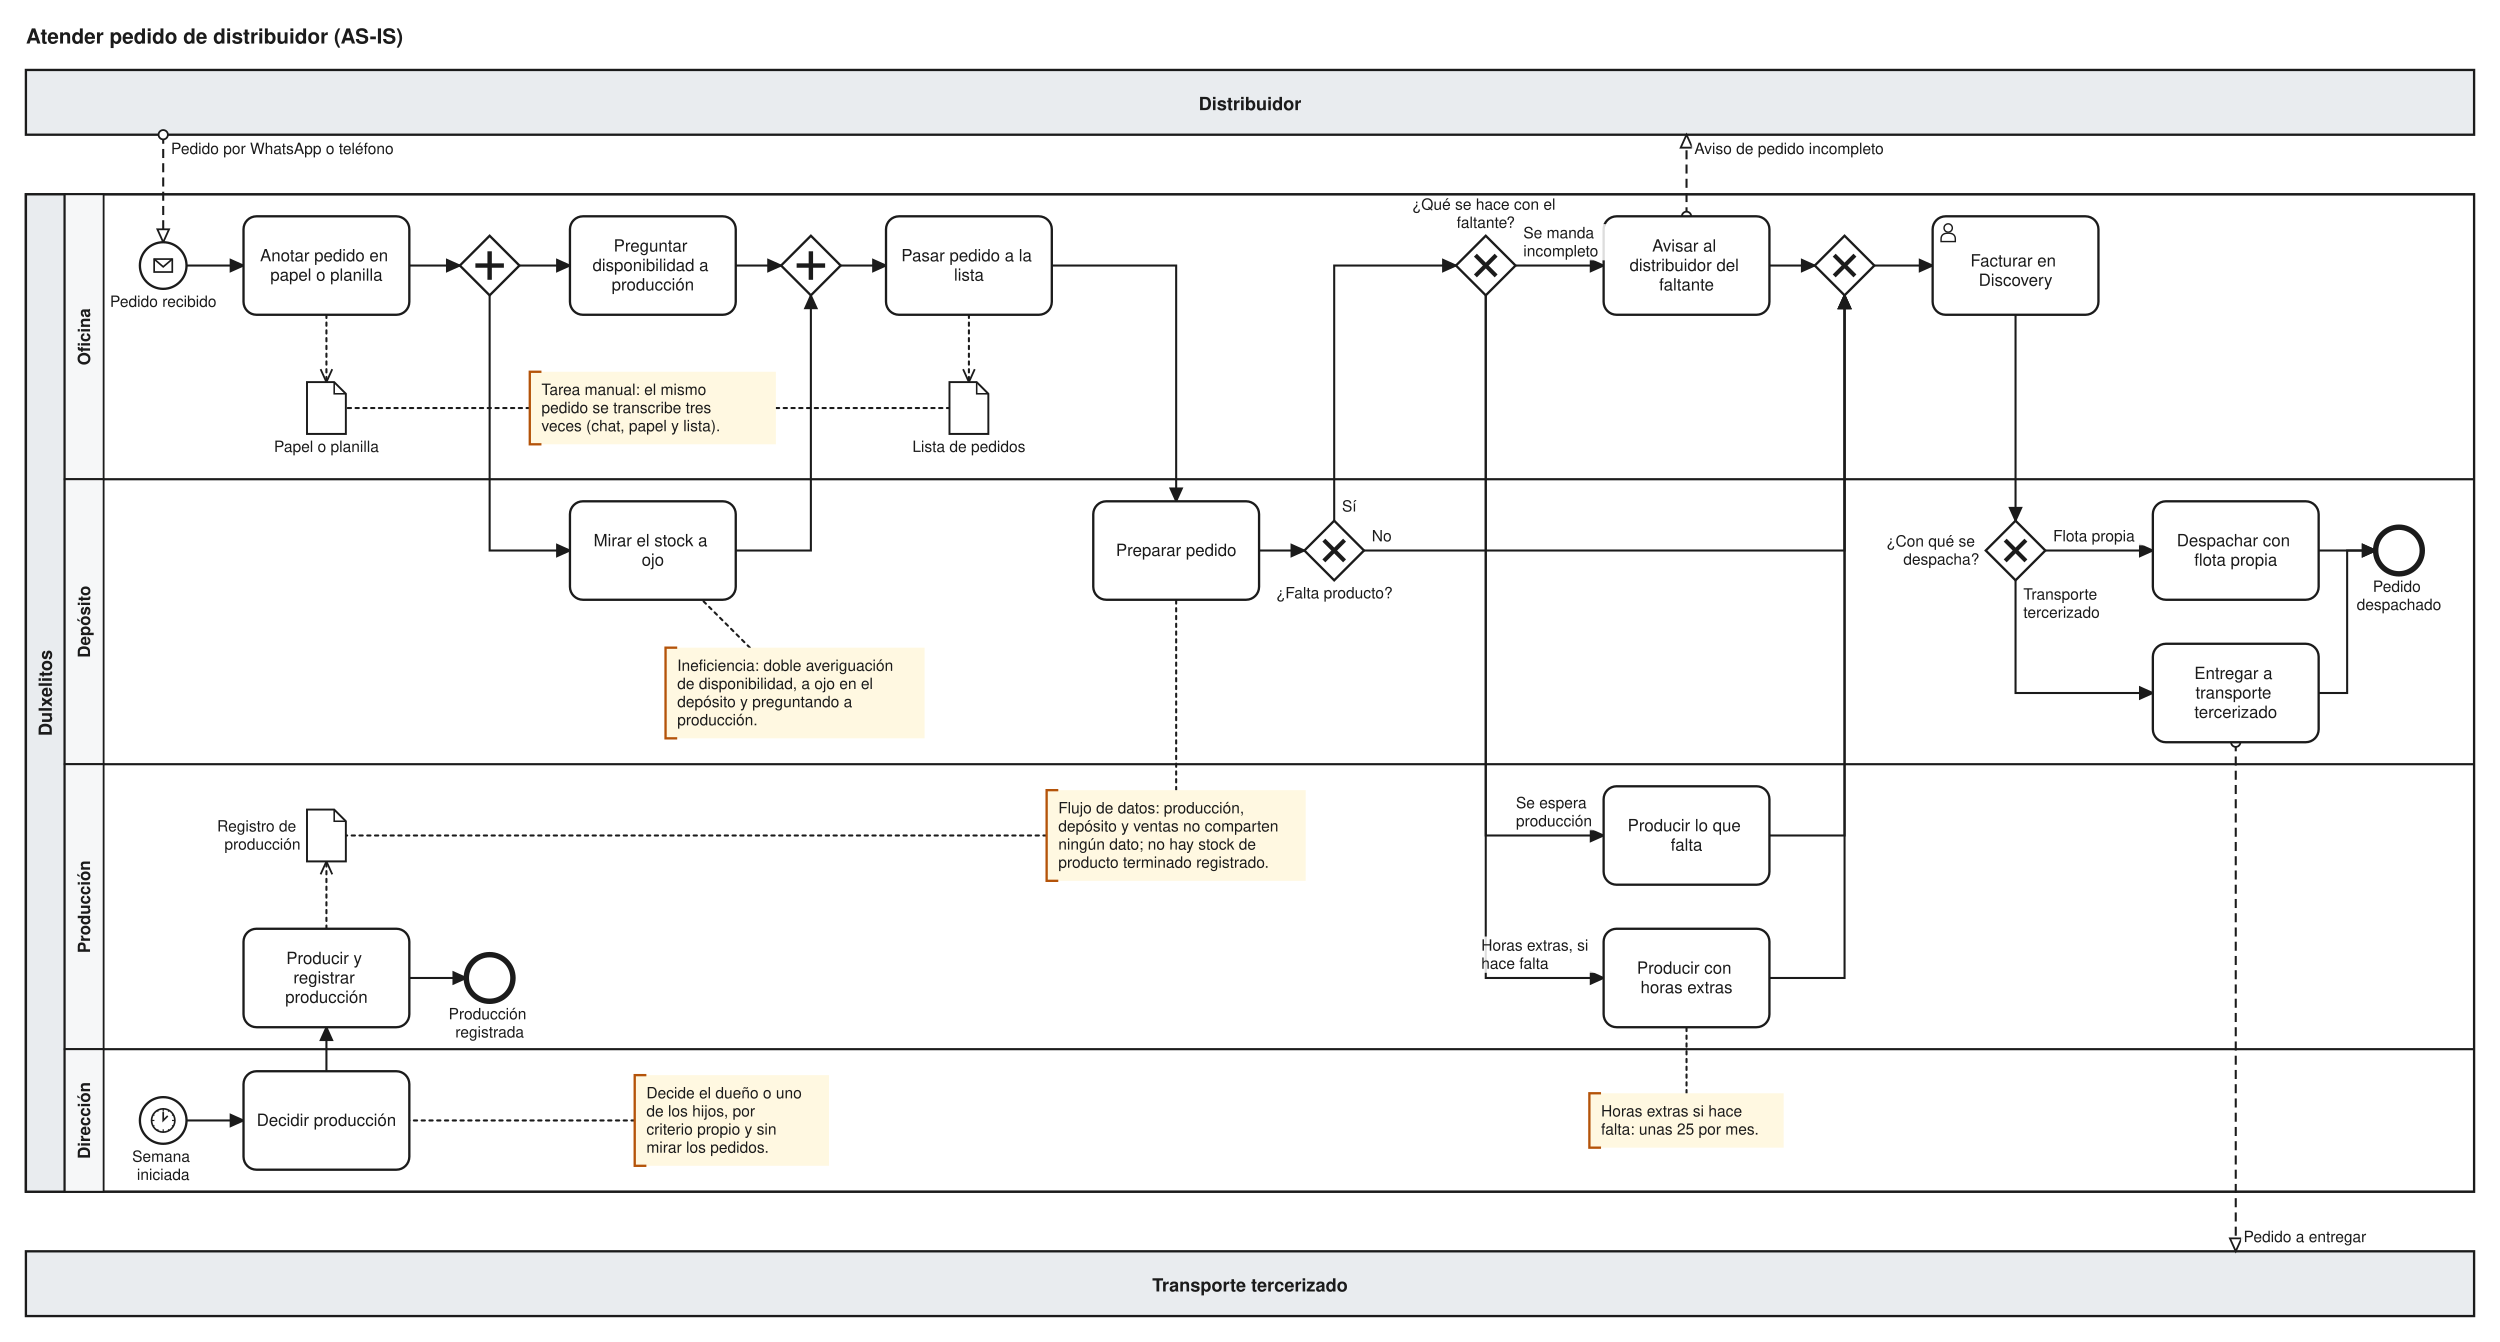
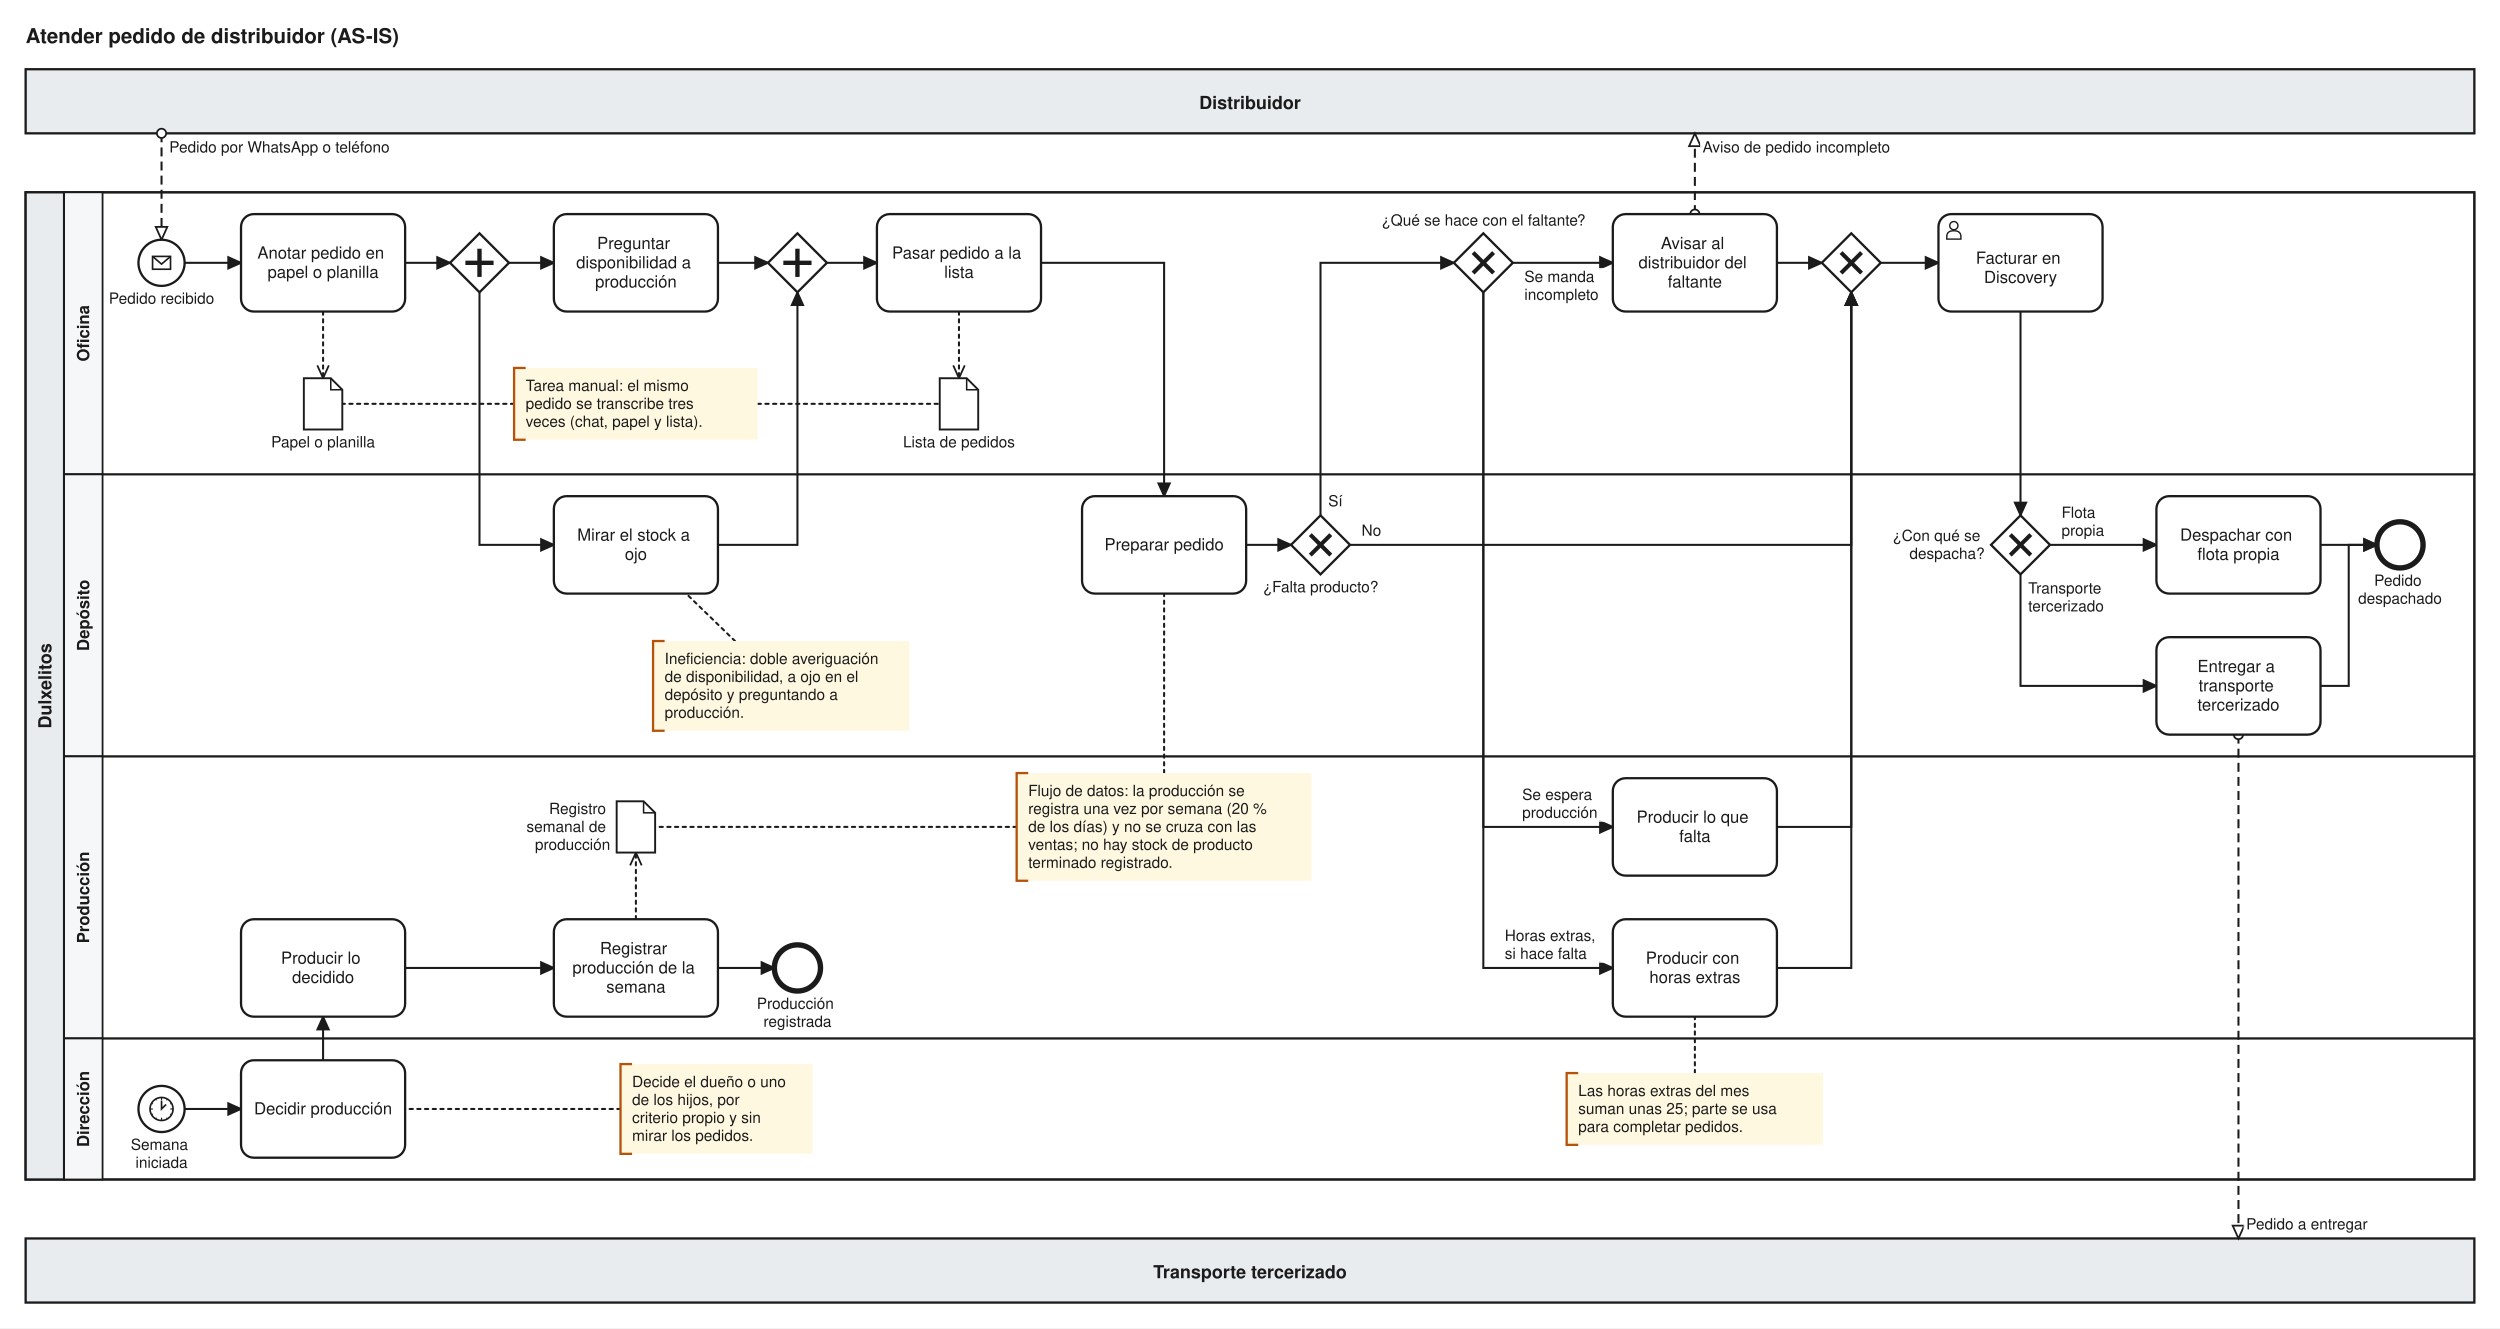
- <svg xmlns="http://www.w3.org/2000/svg" width="1930" height="1036" viewBox="0 0 1930 1036" font-family="Helvetica Neue, Helvetica, Arial, sans-serif">
-   <rect x="0" y="0" width="1930" height="1036" fill="#fff" />
+ <svg xmlns="http://www.w3.org/2000/svg" width="1950" height="1036" viewBox="0 0 1950 1036" font-family="Helvetica Neue, Helvetica, Arial, sans-serif">
+   <rect x="0" y="0" width="1950" height="1036" fill="#fff" />
  <text x="20" y="33.6" font-size="16" text-anchor="start" fill="#1b1b1b" font-weight="bold">
    <tspan x="20" dy="0">Atender pedido de distribuidor (AS-IS)</tspan>
  </text>
-   <rect x="20" y="54" width="1890" height="50" fill="#e9ecef" stroke="#1b1b1b" stroke-width="1.8" />
-   <text x="965" y="85" font-size="14" text-anchor="middle" fill="#1b1b1b" font-weight="bold">
-     <tspan x="965" dy="0">Distribuidor</tspan>
-   </text>
-   <rect x="20" y="150" width="1890" height="770" fill="#fff" stroke="#1b1b1b" stroke-width="1.8" />
+   <rect x="20" y="54" width="1910" height="50" fill="#e9ecef" stroke="#1b1b1b" stroke-width="1.8" />
+   <text x="975" y="85" font-size="14" text-anchor="middle" fill="#1b1b1b" font-weight="bold">
+     <tspan x="975" dy="0">Distribuidor</tspan>
+   </text>
+   <rect x="20" y="150" width="1910" height="770" fill="#fff" stroke="#1b1b1b" stroke-width="1.8" />
  <rect x="20" y="150" width="30" height="770" fill="#e9ecef" stroke="#1b1b1b" stroke-width="1.8" />
  <g transform="rotate(-90 35 535)">
    <text x="35" y="540" font-size="14" text-anchor="middle" fill="#1b1b1b" font-weight="bold">
      <tspan x="35" dy="0">Dulxelitos</tspan>
    </text>
  </g>
-   <rect x="50" y="150" width="1860" height="220" fill="none" stroke="#1b1b1b" stroke-width="1.4" />
+   <rect x="50" y="150" width="1880" height="220" fill="none" stroke="#1b1b1b" stroke-width="1.4" />
  <rect x="50" y="150" width="30" height="220" fill="#f6f7f8" stroke="#1b1b1b" stroke-width="1.4" />
  <g transform="rotate(-90 65 260)">
    <text x="65" y="264.5" font-size="13" text-anchor="middle" fill="#1b1b1b" font-weight="bold">
      <tspan x="65" dy="0">Oficina</tspan>
    </text>
  </g>
-   <rect x="50" y="370" width="1860" height="220" fill="none" stroke="#1b1b1b" stroke-width="1.4" />
+   <rect x="50" y="370" width="1880" height="220" fill="none" stroke="#1b1b1b" stroke-width="1.4" />
  <rect x="50" y="370" width="30" height="220" fill="#f6f7f8" stroke="#1b1b1b" stroke-width="1.4" />
  <g transform="rotate(-90 65 480)">
    <text x="65" y="484.5" font-size="13" text-anchor="middle" fill="#1b1b1b" font-weight="bold">
      <tspan x="65" dy="0">Depósito</tspan>
    </text>
  </g>
-   <rect x="50" y="590" width="1860" height="220" fill="none" stroke="#1b1b1b" stroke-width="1.4" />
+   <rect x="50" y="590" width="1880" height="220" fill="none" stroke="#1b1b1b" stroke-width="1.4" />
  <rect x="50" y="590" width="30" height="220" fill="#f6f7f8" stroke="#1b1b1b" stroke-width="1.4" />
  <g transform="rotate(-90 65 700)">
    <text x="65" y="704.5" font-size="13" text-anchor="middle" fill="#1b1b1b" font-weight="bold">
      <tspan x="65" dy="0">Producción</tspan>
    </text>
  </g>
-   <rect x="50" y="810" width="1860" height="110" fill="none" stroke="#1b1b1b" stroke-width="1.4" />
+   <rect x="50" y="810" width="1880" height="110" fill="none" stroke="#1b1b1b" stroke-width="1.4" />
  <rect x="50" y="810" width="30" height="110" fill="#f6f7f8" stroke="#1b1b1b" stroke-width="1.4" />
  <g transform="rotate(-90 65 865)">
    <text x="65" y="869.5" font-size="13" text-anchor="middle" fill="#1b1b1b" font-weight="bold">
      <tspan x="65" dy="0">Dirección</tspan>
    </text>
  </g>
-   <rect x="20" y="966" width="1890" height="50" fill="#e9ecef" stroke="#1b1b1b" stroke-width="1.8" />
-   <text x="965" y="997" font-size="14" text-anchor="middle" fill="#1b1b1b" font-weight="bold">
-     <tspan x="965" dy="0">Transporte tercerizado</tspan>
+   <rect x="20" y="966" width="1910" height="50" fill="#e9ecef" stroke="#1b1b1b" stroke-width="1.8" />
+   <text x="975" y="997" font-size="14" text-anchor="middle" fill="#1b1b1b" font-weight="bold">
+     <tspan x="975" dy="0">Transporte tercerizado</tspan>
  </text>
  <polyline points="252,243 252,295" fill="none" stroke="#1b1b1b" stroke-width="1.6" stroke-dasharray="2.5,3.5" stroke-linecap="round" />
  <polyline points="247.5,285 252,295 256.5,285" fill="none" stroke="#1b1b1b" stroke-width="1.4" />
  <polyline points="748,243 748,295" fill="none" stroke="#1b1b1b" stroke-width="1.6" stroke-dasharray="2.5,3.5" stroke-linecap="round" />
  <polyline points="743.5,285 748,295 752.5,285" fill="none" stroke="#1b1b1b" stroke-width="1.4" />
-   <polyline points="252,717 252,665" fill="none" stroke="#1b1b1b" stroke-width="1.6" stroke-dasharray="2.5,3.5" stroke-linecap="round" />
-   <polyline points="256.5,675 252,665 247.5,675" fill="none" stroke="#1b1b1b" stroke-width="1.4" />
-   <polyline points="409,315 267,315" fill="none" stroke="#1b1b1b" stroke-width="1.6" stroke-dasharray="2.5,3.5" stroke-linecap="round" />
-   <polyline points="599,315 733,315" fill="none" stroke="#1b1b1b" stroke-width="1.6" stroke-dasharray="2.5,3.5" stroke-linecap="round" />
-   <polyline points="578.9,500 541.9,463" fill="none" stroke="#1b1b1b" stroke-width="1.6" stroke-dasharray="2.5,3.5" stroke-linecap="round" />
-   <polyline points="808,645 267,645" fill="none" stroke="#1b1b1b" stroke-width="1.6" stroke-dasharray="2.5,3.5" stroke-linecap="round" />
-   <polyline points="908,610 908,463" fill="none" stroke="#1b1b1b" stroke-width="1.6" stroke-dasharray="2.5,3.5" stroke-linecap="round" />
-   <polyline points="490,865 316,865" fill="none" stroke="#1b1b1b" stroke-width="1.6" stroke-dasharray="2.5,3.5" stroke-linecap="round" />
-   <polyline points="1302,844 1302,793" fill="none" stroke="#1b1b1b" stroke-width="1.6" stroke-dasharray="2.5,3.5" stroke-linecap="round" />
+   <polyline points="496,717 496,665" fill="none" stroke="#1b1b1b" stroke-width="1.6" stroke-dasharray="2.5,3.5" stroke-linecap="round" />
+   <polyline points="500.5,675 496,665 491.5,675" fill="none" stroke="#1b1b1b" stroke-width="1.4" />
+   <polyline points="401,315 267,315" fill="none" stroke="#1b1b1b" stroke-width="1.6" stroke-dasharray="2.5,3.5" stroke-linecap="round" />
+   <polyline points="591,315 733,315" fill="none" stroke="#1b1b1b" stroke-width="1.6" stroke-dasharray="2.5,3.5" stroke-linecap="round" />
+   <polyline points="573.3,500 535.2,463" fill="none" stroke="#1b1b1b" stroke-width="1.6" stroke-dasharray="2.5,3.5" stroke-linecap="round" />
+   <polyline points="793,645 511,645" fill="none" stroke="#1b1b1b" stroke-width="1.6" stroke-dasharray="2.5,3.5" stroke-linecap="round" />
+   <polyline points="908,603 908,463" fill="none" stroke="#1b1b1b" stroke-width="1.6" stroke-dasharray="2.5,3.5" stroke-linecap="round" />
+   <polyline points="484,865 316,865" fill="none" stroke="#1b1b1b" stroke-width="1.6" stroke-dasharray="2.5,3.5" stroke-linecap="round" />
+   <polyline points="1322,837 1322,793" fill="none" stroke="#1b1b1b" stroke-width="1.6" stroke-dasharray="2.5,3.5" stroke-linecap="round" />
  <polyline points="144,205 188,205" fill="none" stroke="#1b1b1b" stroke-width="1.6" />
  <polygon points="188,205 178,209.5 178,200.5" fill="#1b1b1b" stroke="#1b1b1b" stroke-width="1.4" />
-   <polyline points="316,205 355,205" fill="none" stroke="#1b1b1b" stroke-width="1.6" />
-   <polygon points="355,205 345,209.5 345,200.5" fill="#1b1b1b" stroke="#1b1b1b" stroke-width="1.4" />
-   <polyline points="401,205 440,205" fill="none" stroke="#1b1b1b" stroke-width="1.6" />
-   <polygon points="440,205 430,209.5 430,200.5" fill="#1b1b1b" stroke="#1b1b1b" stroke-width="1.4" />
-   <polyline points="378,228 378,425 440,425" fill="none" stroke="#1b1b1b" stroke-width="1.6" />
-   <polygon points="440,425 430,429.5 430,420.5" fill="#1b1b1b" stroke="#1b1b1b" stroke-width="1.4" />
-   <polyline points="568,205 603,205" fill="none" stroke="#1b1b1b" stroke-width="1.6" />
-   <polygon points="603,205 593,209.5 593,200.5" fill="#1b1b1b" stroke="#1b1b1b" stroke-width="1.4" />
-   <polyline points="568,425 626,425 626,228" fill="none" stroke="#1b1b1b" stroke-width="1.6" />
-   <polygon points="626,228 630.5,238 621.5,238" fill="#1b1b1b" stroke="#1b1b1b" stroke-width="1.4" />
-   <polyline points="649,205 684,205" fill="none" stroke="#1b1b1b" stroke-width="1.6" />
+   <polyline points="316,205 351,205" fill="none" stroke="#1b1b1b" stroke-width="1.6" />
+   <polygon points="351,205 341,209.5 341,200.5" fill="#1b1b1b" stroke="#1b1b1b" stroke-width="1.4" />
+   <polyline points="397,205 432,205" fill="none" stroke="#1b1b1b" stroke-width="1.6" />
+   <polygon points="432,205 422,209.5 422,200.5" fill="#1b1b1b" stroke="#1b1b1b" stroke-width="1.4" />
+   <polyline points="374,228 374,425 432,425" fill="none" stroke="#1b1b1b" stroke-width="1.6" />
+   <polygon points="432,425 422,429.5 422,420.5" fill="#1b1b1b" stroke="#1b1b1b" stroke-width="1.4" />
+   <polyline points="560,205 599,205" fill="none" stroke="#1b1b1b" stroke-width="1.6" />
+   <polygon points="599,205 589,209.5 589,200.5" fill="#1b1b1b" stroke="#1b1b1b" stroke-width="1.4" />
+   <polyline points="560,425 622,425 622,228" fill="none" stroke="#1b1b1b" stroke-width="1.6" />
+   <polygon points="622,228 626.5,238 617.5,238" fill="#1b1b1b" stroke="#1b1b1b" stroke-width="1.4" />
+   <polyline points="645,205 684,205" fill="none" stroke="#1b1b1b" stroke-width="1.6" />
  <polygon points="684,205 674,209.5 674,200.5" fill="#1b1b1b" stroke="#1b1b1b" stroke-width="1.4" />
  <polyline points="812,205 908,205 908,387" fill="none" stroke="#1b1b1b" stroke-width="1.6" />
  <polygon points="908,387 903.5,377 912.5,377" fill="#1b1b1b" stroke="#1b1b1b" stroke-width="1.4" />
  <polyline points="972,425 1007,425" fill="none" stroke="#1b1b1b" stroke-width="1.6" />
  <polygon points="1007,425 997,429.5 997,420.5" fill="#1b1b1b" stroke="#1b1b1b" stroke-width="1.4" />
-   <polyline points="1053,425 1424,425 1424,228" fill="none" stroke="#1b1b1b" stroke-width="1.6" />
-   <polygon points="1424,228 1428.5,238 1419.5,238" fill="#1b1b1b" stroke="#1b1b1b" stroke-width="1.4" />
-   <polyline points="1030,402 1030,205 1124,205" fill="none" stroke="#1b1b1b" stroke-width="1.6" />
-   <polygon points="1124,205 1114,209.5 1114,200.5" fill="#1b1b1b" stroke="#1b1b1b" stroke-width="1.4" />
-   <polyline points="1170,205 1238,205" fill="none" stroke="#1b1b1b" stroke-width="1.6" />
-   <polygon points="1238,205 1228,209.5 1228,200.5" fill="#1b1b1b" stroke="#1b1b1b" stroke-width="1.4" />
-   <polyline points="1147,228 1147,645 1238,645" fill="none" stroke="#1b1b1b" stroke-width="1.6" />
-   <polygon points="1238,645 1228,649.5 1228,640.5" fill="#1b1b1b" stroke="#1b1b1b" stroke-width="1.4" />
-   <polyline points="1147,228 1147,755 1238,755" fill="none" stroke="#1b1b1b" stroke-width="1.6" />
-   <polygon points="1238,755 1228,759.5 1228,750.5" fill="#1b1b1b" stroke="#1b1b1b" stroke-width="1.4" />
-   <polyline points="1366,205 1401,205" fill="none" stroke="#1b1b1b" stroke-width="1.6" />
-   <polygon points="1401,205 1391,209.5 1391,200.5" fill="#1b1b1b" stroke="#1b1b1b" stroke-width="1.4" />
-   <polyline points="1366,645 1424,645 1424,228" fill="none" stroke="#1b1b1b" stroke-width="1.6" />
-   <polygon points="1424,228 1428.5,238 1419.5,238" fill="#1b1b1b" stroke="#1b1b1b" stroke-width="1.4" />
-   <polyline points="1366,755 1424,755 1424,228" fill="none" stroke="#1b1b1b" stroke-width="1.6" />
-   <polygon points="1424,228 1428.5,238 1419.5,238" fill="#1b1b1b" stroke="#1b1b1b" stroke-width="1.4" />
-   <polyline points="1447,205 1492,205" fill="none" stroke="#1b1b1b" stroke-width="1.6" />
-   <polygon points="1492,205 1482,209.5 1482,200.5" fill="#1b1b1b" stroke="#1b1b1b" stroke-width="1.4" />
-   <polyline points="1556,243 1556,402" fill="none" stroke="#1b1b1b" stroke-width="1.6" />
-   <polygon points="1556,402 1551.5,392 1560.5,392" fill="#1b1b1b" stroke="#1b1b1b" stroke-width="1.4" />
-   <polyline points="1579,425 1662,425" fill="none" stroke="#1b1b1b" stroke-width="1.6" />
-   <polygon points="1662,425 1652,429.5 1652,420.5" fill="#1b1b1b" stroke="#1b1b1b" stroke-width="1.4" />
-   <polyline points="1556,448 1556,535 1662,535" fill="none" stroke="#1b1b1b" stroke-width="1.6" />
-   <polygon points="1662,535 1652,539.5 1652,530.5" fill="#1b1b1b" stroke="#1b1b1b" stroke-width="1.4" />
-   <polyline points="1790,425 1834,425" fill="none" stroke="#1b1b1b" stroke-width="1.6" />
-   <polygon points="1834,425 1824,429.5 1824,420.5" fill="#1b1b1b" stroke="#1b1b1b" stroke-width="1.4" />
-   <polyline points="1790,535 1812,535 1812,425 1834,425" fill="none" stroke="#1b1b1b" stroke-width="1.6" />
-   <polygon points="1834,425 1824,429.5 1824,420.5" fill="#1b1b1b" stroke="#1b1b1b" stroke-width="1.4" />
+   <polyline points="1053,425 1444,425 1444,228" fill="none" stroke="#1b1b1b" stroke-width="1.6" />
+   <polygon points="1444,228 1448.5,238 1439.5,238" fill="#1b1b1b" stroke="#1b1b1b" stroke-width="1.4" />
+   <polyline points="1030,402 1030,205 1134,205" fill="none" stroke="#1b1b1b" stroke-width="1.6" />
+   <polygon points="1134,205 1124,209.5 1124,200.5" fill="#1b1b1b" stroke="#1b1b1b" stroke-width="1.4" />
+   <polyline points="1180,205 1258,205" fill="none" stroke="#1b1b1b" stroke-width="1.6" />
+   <polygon points="1258,205 1248,209.5 1248,200.5" fill="#1b1b1b" stroke="#1b1b1b" stroke-width="1.4" />
+   <polyline points="1157,228 1157,645 1258,645" fill="none" stroke="#1b1b1b" stroke-width="1.6" />
+   <polygon points="1258,645 1248,649.5 1248,640.5" fill="#1b1b1b" stroke="#1b1b1b" stroke-width="1.4" />
+   <polyline points="1157,228 1157,755 1258,755" fill="none" stroke="#1b1b1b" stroke-width="1.6" />
+   <polygon points="1258,755 1248,759.5 1248,750.5" fill="#1b1b1b" stroke="#1b1b1b" stroke-width="1.4" />
+   <polyline points="1386,205 1421,205" fill="none" stroke="#1b1b1b" stroke-width="1.6" />
+   <polygon points="1421,205 1411,209.5 1411,200.5" fill="#1b1b1b" stroke="#1b1b1b" stroke-width="1.4" />
+   <polyline points="1386,645 1444,645 1444,228" fill="none" stroke="#1b1b1b" stroke-width="1.6" />
+   <polygon points="1444,228 1448.5,238 1439.5,238" fill="#1b1b1b" stroke="#1b1b1b" stroke-width="1.4" />
+   <polyline points="1386,755 1444,755 1444,228" fill="none" stroke="#1b1b1b" stroke-width="1.6" />
+   <polygon points="1444,228 1448.5,238 1439.5,238" fill="#1b1b1b" stroke="#1b1b1b" stroke-width="1.4" />
+   <polyline points="1467,205 1512,205" fill="none" stroke="#1b1b1b" stroke-width="1.6" />
+   <polygon points="1512,205 1502,209.5 1502,200.5" fill="#1b1b1b" stroke="#1b1b1b" stroke-width="1.4" />
+   <polyline points="1576,243 1576,402" fill="none" stroke="#1b1b1b" stroke-width="1.6" />
+   <polygon points="1576,402 1571.5,392 1580.5,392" fill="#1b1b1b" stroke="#1b1b1b" stroke-width="1.4" />
+   <polyline points="1599,425 1682,425" fill="none" stroke="#1b1b1b" stroke-width="1.6" />
+   <polygon points="1682,425 1672,429.5 1672,420.5" fill="#1b1b1b" stroke="#1b1b1b" stroke-width="1.4" />
+   <polyline points="1576,448 1576,535 1682,535" fill="none" stroke="#1b1b1b" stroke-width="1.6" />
+   <polygon points="1682,535 1672,539.5 1672,530.5" fill="#1b1b1b" stroke="#1b1b1b" stroke-width="1.4" />
+   <polyline points="1810,425 1854,425" fill="none" stroke="#1b1b1b" stroke-width="1.6" />
+   <polygon points="1854,425 1844,429.5 1844,420.5" fill="#1b1b1b" stroke="#1b1b1b" stroke-width="1.4" />
+   <polyline points="1810,535 1832,535 1832,425 1854,425" fill="none" stroke="#1b1b1b" stroke-width="1.6" />
+   <polygon points="1854,425 1844,429.5 1844,420.5" fill="#1b1b1b" stroke="#1b1b1b" stroke-width="1.4" />
  <polyline points="144,865 188,865" fill="none" stroke="#1b1b1b" stroke-width="1.6" />
  <polygon points="188,865 178,869.5 178,860.5" fill="#1b1b1b" stroke="#1b1b1b" stroke-width="1.4" />
  <polyline points="252,827 252,793" fill="none" stroke="#1b1b1b" stroke-width="1.6" />
  <polygon points="252,793 256.5,803 247.5,803" fill="#1b1b1b" stroke="#1b1b1b" stroke-width="1.4" />
-   <polyline points="316,755 360,755" fill="none" stroke="#1b1b1b" stroke-width="1.6" />
-   <polygon points="360,755 350,759.5 350,750.5" fill="#1b1b1b" stroke="#1b1b1b" stroke-width="1.4" />
+   <polyline points="316,755 432,755" fill="none" stroke="#1b1b1b" stroke-width="1.6" />
+   <polygon points="432,755 422,759.5 422,750.5" fill="#1b1b1b" stroke="#1b1b1b" stroke-width="1.4" />
+   <polyline points="560,755 604,755" fill="none" stroke="#1b1b1b" stroke-width="1.6" />
+   <polygon points="604,755 594,759.5 594,750.5" fill="#1b1b1b" stroke="#1b1b1b" stroke-width="1.4" />
  <polyline points="126,104 126,187" fill="none" stroke="#1b1b1b" stroke-width="1.6" stroke-dasharray="7,4" />
  <circle cx="126" cy="104" r="3.6" fill="#fff" stroke="#1b1b1b" stroke-width="1.4" />
  <polygon points="126,187 121.5,177 130.5,177" fill="#fff" stroke="#1b1b1b" stroke-width="1.4" />
-   <polyline points="1302,167 1302,104" fill="none" stroke="#1b1b1b" stroke-width="1.6" stroke-dasharray="7,4" />
-   <circle cx="1302" cy="167" r="3.6" fill="#fff" stroke="#1b1b1b" stroke-width="1.4" />
-   <polygon points="1302,104 1306.5,114 1297.5,114" fill="#fff" stroke="#1b1b1b" stroke-width="1.4" />
-   <polyline points="1726,573 1726,966" fill="none" stroke="#1b1b1b" stroke-width="1.6" stroke-dasharray="7,4" />
-   <circle cx="1726" cy="573" r="3.6" fill="#fff" stroke="#1b1b1b" stroke-width="1.4" />
-   <polygon points="1726,966 1721.5,956 1730.5,956" fill="#fff" stroke="#1b1b1b" stroke-width="1.4" />
+   <polyline points="1322,167 1322,104" fill="none" stroke="#1b1b1b" stroke-width="1.6" stroke-dasharray="7,4" />
+   <circle cx="1322" cy="167" r="3.6" fill="#fff" stroke="#1b1b1b" stroke-width="1.4" />
+   <polygon points="1322,104 1326.5,114 1317.5,114" fill="#fff" stroke="#1b1b1b" stroke-width="1.4" />
+   <polyline points="1746,573 1746,966" fill="none" stroke="#1b1b1b" stroke-width="1.6" stroke-dasharray="7,4" />
+   <circle cx="1746" cy="573" r="3.6" fill="#fff" stroke="#1b1b1b" stroke-width="1.4" />
+   <polygon points="1746,966 1741.5,956 1750.5,956" fill="#fff" stroke="#1b1b1b" stroke-width="1.4" />
  <circle cx="126" cy="205" r="18" fill="#fff" stroke="#1b1b1b" stroke-width="1.8" />
  <rect x="119" y="200" width="14" height="10" fill="none" stroke="#1b1b1b" stroke-width="1.3" />
  <polyline points="119,200 126,206 133,200" fill="none" stroke="#1b1b1b" stroke-width="1.3" />
  <rect x="188" y="167" width="128" height="76" rx="10" fill="#fff" stroke="#1b1b1b" stroke-width="1.8" />
  <text x="252" y="201.7" font-size="13" text-anchor="middle" fill="#1b1b1b">
    <tspan x="252" dy="0">Anotar pedido en</tspan>
    <tspan x="252" dy="15">papel o planilla</tspan>
  </text>
  <path d="M 237 295 L 258 295 L 267 304 L 267 335 L 237 335 Z" fill="#fff" stroke="#1b1b1b" stroke-width="1.5" />
  <path d="M 258 295 L 258 304 L 267 304" fill="none" stroke="#1b1b1b" stroke-width="1.2" />
-   <polygon points="378,182 401,205 378,228 355,205" fill="#fff" stroke="#1b1b1b" stroke-width="1.8" />
-   <line x1="367" y1="205" x2="389" y2="205" stroke="#1b1b1b" stroke-width="3.4" />
-   <line x1="378" y1="194" x2="378" y2="216" stroke="#1b1b1b" stroke-width="3.4" />
-   <rect x="440" y="167" width="128" height="76" rx="10" fill="#fff" stroke="#1b1b1b" stroke-width="1.8" />
-   <text x="504" y="194.2" font-size="13" text-anchor="middle" fill="#1b1b1b">
-     <tspan x="504" dy="0">Preguntar</tspan>
-     <tspan x="504" dy="15">disponibilidad a</tspan>
-     <tspan x="504" dy="15">producción</tspan>
-   </text>
-   <rect x="409" y="287" width="190" height="56" fill="#fff8e1" stroke="none" />
-   <polyline points="418,287 409,287 409,343 418,343" fill="none" stroke="#b45309" stroke-width="1.8" />
-   <text x="418" y="304.9" font-size="12" text-anchor="start" fill="#1b1b1b">
-     <tspan x="418" dy="0">Tarea manual: el mismo</tspan>
-     <tspan x="418" dy="14">pedido se transcribe tres</tspan>
-     <tspan x="418" dy="14">veces (chat, papel y lista).</tspan>
-   </text>
-   <polygon points="626,182 649,205 626,228 603,205" fill="#fff" stroke="#1b1b1b" stroke-width="1.8" />
-   <line x1="615" y1="205" x2="637" y2="205" stroke="#1b1b1b" stroke-width="3.4" />
-   <line x1="626" y1="194" x2="626" y2="216" stroke="#1b1b1b" stroke-width="3.4" />
+   <polygon points="374,182 397,205 374,228 351,205" fill="#fff" stroke="#1b1b1b" stroke-width="1.8" />
+   <line x1="363" y1="205" x2="385" y2="205" stroke="#1b1b1b" stroke-width="3.4" />
+   <line x1="374" y1="194" x2="374" y2="216" stroke="#1b1b1b" stroke-width="3.4" />
+   <rect x="432" y="167" width="128" height="76" rx="10" fill="#fff" stroke="#1b1b1b" stroke-width="1.8" />
+   <text x="496" y="194.2" font-size="13" text-anchor="middle" fill="#1b1b1b">
+     <tspan x="496" dy="0">Preguntar</tspan>
+     <tspan x="496" dy="15">disponibilidad a</tspan>
+     <tspan x="496" dy="15">producción</tspan>
+   </text>
+   <rect x="401" y="287" width="190" height="56" fill="#fff8e1" stroke="none" />
+   <polyline points="410,287 401,287 401,343 410,343" fill="none" stroke="#b45309" stroke-width="1.8" />
+   <text x="410" y="304.9" font-size="12" text-anchor="start" fill="#1b1b1b">
+     <tspan x="410" dy="0">Tarea manual: el mismo</tspan>
+     <tspan x="410" dy="14">pedido se transcribe tres</tspan>
+     <tspan x="410" dy="14">veces (chat, papel y lista).</tspan>
+   </text>
+   <polygon points="622,182 645,205 622,228 599,205" fill="#fff" stroke="#1b1b1b" stroke-width="1.8" />
+   <line x1="611" y1="205" x2="633" y2="205" stroke="#1b1b1b" stroke-width="3.4" />
+   <line x1="622" y1="194" x2="622" y2="216" stroke="#1b1b1b" stroke-width="3.4" />
  <rect x="684" y="167" width="128" height="76" rx="10" fill="#fff" stroke="#1b1b1b" stroke-width="1.8" />
  <text x="748" y="201.7" font-size="13" text-anchor="middle" fill="#1b1b1b">
    <tspan x="748" dy="0">Pasar pedido a la</tspan>
    <tspan x="748" dy="15">lista</tspan>
  </text>
  <path d="M 733 295 L 754 295 L 763 304 L 763 335 L 733 335 Z" fill="#fff" stroke="#1b1b1b" stroke-width="1.5" />
  <path d="M 754 295 L 754 304 L 763 304" fill="none" stroke="#1b1b1b" stroke-width="1.2" />
-   <polygon points="1147,182 1170,205 1147,228 1124,205" fill="#fff" stroke="#1b1b1b" stroke-width="1.8" />
-   <line x1="1139" y1="197" x2="1155" y2="213" stroke="#1b1b1b" stroke-width="3.2" />
-   <line x1="1139" y1="213" x2="1155" y2="197" stroke="#1b1b1b" stroke-width="3.2" />
-   <rect x="1238" y="167" width="128" height="76" rx="10" fill="#fff" stroke="#1b1b1b" stroke-width="1.8" />
-   <text x="1302" y="194.2" font-size="13" text-anchor="middle" fill="#1b1b1b">
-     <tspan x="1302" dy="0">Avisar al</tspan>
-     <tspan x="1302" dy="15">distribuidor del</tspan>
-     <tspan x="1302" dy="15">faltante</tspan>
-   </text>
-   <polygon points="1424,182 1447,205 1424,228 1401,205" fill="#fff" stroke="#1b1b1b" stroke-width="1.8" />
-   <line x1="1416" y1="197" x2="1432" y2="213" stroke="#1b1b1b" stroke-width="3.2" />
-   <line x1="1416" y1="213" x2="1432" y2="197" stroke="#1b1b1b" stroke-width="3.2" />
-   <rect x="1492" y="167" width="128" height="76" rx="10" fill="#fff" stroke="#1b1b1b" stroke-width="1.8" />
-   <text x="1556" y="205.7" font-size="13" text-anchor="middle" fill="#1b1b1b">
-     <tspan x="1556" dy="0">Facturar en</tspan>
-     <tspan x="1556" dy="15">Discovery</tspan>
-   </text>
-   <circle cx="1504" cy="176" r="3.2" fill="#fff" stroke="#1b1b1b" stroke-width="1.1" />
-   <path d="M 1498.5 186.5 v -2 q 0 -4.5 5.5 -4.5 q 5.5 0 5.5 4.5 v 2 z" fill="#fff" stroke="#1b1b1b" stroke-width="1.1" />
-   <rect x="440" y="387" width="128" height="76" rx="10" fill="#fff" stroke="#1b1b1b" stroke-width="1.8" />
-   <text x="504" y="421.7" font-size="13" text-anchor="middle" fill="#1b1b1b">
-     <tspan x="504" dy="0">Mirar el stock a</tspan>
-     <tspan x="504" dy="15">ojo</tspan>
-   </text>
-   <rect x="513.8" y="500" width="200" height="70" fill="#fff8e1" stroke="none" />
-   <polyline points="522.8,500 513.8,500 513.8,570 522.8,570" fill="none" stroke="#b45309" stroke-width="1.8" />
-   <text x="522.8" y="517.9" font-size="12" text-anchor="start" fill="#1b1b1b">
-     <tspan x="522.8" dy="0">Ineficiencia: doble averiguación</tspan>
-     <tspan x="522.8" dy="14">de disponibilidad, a ojo en el</tspan>
-     <tspan x="522.8" dy="14">depósito y preguntando a</tspan>
-     <tspan x="522.8" dy="14">producción.</tspan>
+   <polygon points="1157,182 1180,205 1157,228 1134,205" fill="#fff" stroke="#1b1b1b" stroke-width="1.8" />
+   <line x1="1149" y1="197" x2="1165" y2="213" stroke="#1b1b1b" stroke-width="3.2" />
+   <line x1="1149" y1="213" x2="1165" y2="197" stroke="#1b1b1b" stroke-width="3.2" />
+   <rect x="1258" y="167" width="128" height="76" rx="10" fill="#fff" stroke="#1b1b1b" stroke-width="1.8" />
+   <text x="1322" y="194.2" font-size="13" text-anchor="middle" fill="#1b1b1b">
+     <tspan x="1322" dy="0">Avisar al</tspan>
+     <tspan x="1322" dy="15">distribuidor del</tspan>
+     <tspan x="1322" dy="15">faltante</tspan>
+   </text>
+   <polygon points="1444,182 1467,205 1444,228 1421,205" fill="#fff" stroke="#1b1b1b" stroke-width="1.8" />
+   <line x1="1436" y1="197" x2="1452" y2="213" stroke="#1b1b1b" stroke-width="3.2" />
+   <line x1="1436" y1="213" x2="1452" y2="197" stroke="#1b1b1b" stroke-width="3.2" />
+   <rect x="1512" y="167" width="128" height="76" rx="10" fill="#fff" stroke="#1b1b1b" stroke-width="1.8" />
+   <text x="1576" y="205.7" font-size="13" text-anchor="middle" fill="#1b1b1b">
+     <tspan x="1576" dy="0">Facturar en</tspan>
+     <tspan x="1576" dy="15">Discovery</tspan>
+   </text>
+   <circle cx="1524" cy="176" r="3.2" fill="#fff" stroke="#1b1b1b" stroke-width="1.1" />
+   <path d="M 1518.5 186.5 v -2 q 0 -4.5 5.5 -4.5 q 5.5 0 5.5 4.5 v 2 z" fill="#fff" stroke="#1b1b1b" stroke-width="1.1" />
+   <rect x="432" y="387" width="128" height="76" rx="10" fill="#fff" stroke="#1b1b1b" stroke-width="1.8" />
+   <text x="496" y="421.7" font-size="13" text-anchor="middle" fill="#1b1b1b">
+     <tspan x="496" dy="0">Mirar el stock a</tspan>
+     <tspan x="496" dy="15">ojo</tspan>
+   </text>
+   <rect x="509.4" y="500" width="200" height="70" fill="#fff8e1" stroke="none" />
+   <polyline points="518.4,500 509.4,500 509.4,570 518.4,570" fill="none" stroke="#b45309" stroke-width="1.8" />
+   <text x="518.4" y="517.9" font-size="12" text-anchor="start" fill="#1b1b1b">
+     <tspan x="518.4" dy="0">Ineficiencia: doble averiguación</tspan>
+     <tspan x="518.4" dy="14">de disponibilidad, a ojo en el</tspan>
+     <tspan x="518.4" dy="14">depósito y preguntando a</tspan>
+     <tspan x="518.4" dy="14">producción.</tspan>
  </text>
  <rect x="844" y="387" width="128" height="76" rx="10" fill="#fff" stroke="#1b1b1b" stroke-width="1.8" />
  <text x="908" y="429.2" font-size="13" text-anchor="middle" fill="#1b1b1b">
    <tspan x="908" dy="0">Preparar pedido</tspan>
  </text>
  <polygon points="1030,402 1053,425 1030,448 1007,425" fill="#fff" stroke="#1b1b1b" stroke-width="1.8" />
  <line x1="1022" y1="417" x2="1038" y2="433" stroke="#1b1b1b" stroke-width="3.2" />
  <line x1="1022" y1="433" x2="1038" y2="417" stroke="#1b1b1b" stroke-width="3.2" />
-   <polygon points="1556,402 1579,425 1556,448 1533,425" fill="#fff" stroke="#1b1b1b" stroke-width="1.8" />
-   <line x1="1548" y1="417" x2="1564" y2="433" stroke="#1b1b1b" stroke-width="3.2" />
-   <line x1="1548" y1="433" x2="1564" y2="417" stroke="#1b1b1b" stroke-width="3.2" />
-   <rect x="1662" y="387" width="128" height="76" rx="10" fill="#fff" stroke="#1b1b1b" stroke-width="1.8" />
-   <text x="1726" y="421.7" font-size="13" text-anchor="middle" fill="#1b1b1b">
-     <tspan x="1726" dy="0">Despachar con</tspan>
-     <tspan x="1726" dy="15">flota propia</tspan>
-   </text>
-   <rect x="1662" y="497" width="128" height="76" rx="10" fill="#fff" stroke="#1b1b1b" stroke-width="1.8" />
-   <text x="1726" y="524.2" font-size="13" text-anchor="middle" fill="#1b1b1b">
-     <tspan x="1726" dy="0">Entregar a</tspan>
-     <tspan x="1726" dy="15">transporte</tspan>
-     <tspan x="1726" dy="15">tercerizado</tspan>
-   </text>
-   <circle cx="1852" cy="425" r="18" fill="#fff" stroke="#1b1b1b" stroke-width="4.2" />
-   <path d="M 237 625 L 258 625 L 267 634 L 267 665 L 237 665 Z" fill="#fff" stroke="#1b1b1b" stroke-width="1.5" />
-   <path d="M 258 625 L 258 634 L 267 634" fill="none" stroke="#1b1b1b" stroke-width="1.2" />
-   <rect x="808" y="610" width="200" height="70" fill="#fff8e1" stroke="none" />
-   <polyline points="817,610 808,610 808,680 817,680" fill="none" stroke="#b45309" stroke-width="1.8" />
-   <text x="817" y="627.9" font-size="12" text-anchor="start" fill="#1b1b1b">
-     <tspan x="817" dy="0">Flujo de datos: producción,</tspan>
-     <tspan x="817" dy="14">depósito y ventas no comparten</tspan>
-     <tspan x="817" dy="14">ningún dato; no hay stock de</tspan>
-     <tspan x="817" dy="14">producto terminado registrado.</tspan>
+   <polygon points="1576,402 1599,425 1576,448 1553,425" fill="#fff" stroke="#1b1b1b" stroke-width="1.8" />
+   <line x1="1568" y1="417" x2="1584" y2="433" stroke="#1b1b1b" stroke-width="3.2" />
+   <line x1="1568" y1="433" x2="1584" y2="417" stroke="#1b1b1b" stroke-width="3.2" />
+   <rect x="1682" y="387" width="128" height="76" rx="10" fill="#fff" stroke="#1b1b1b" stroke-width="1.8" />
+   <text x="1746" y="421.7" font-size="13" text-anchor="middle" fill="#1b1b1b">
+     <tspan x="1746" dy="0">Despachar con</tspan>
+     <tspan x="1746" dy="15">flota propia</tspan>
+   </text>
+   <rect x="1682" y="497" width="128" height="76" rx="10" fill="#fff" stroke="#1b1b1b" stroke-width="1.8" />
+   <text x="1746" y="524.2" font-size="13" text-anchor="middle" fill="#1b1b1b">
+     <tspan x="1746" dy="0">Entregar a</tspan>
+     <tspan x="1746" dy="15">transporte</tspan>
+     <tspan x="1746" dy="15">tercerizado</tspan>
+   </text>
+   <circle cx="1872" cy="425" r="18" fill="#fff" stroke="#1b1b1b" stroke-width="4.2" />
+   <path d="M 481 625 L 502 625 L 511 634 L 511 665 L 481 665 Z" fill="#fff" stroke="#1b1b1b" stroke-width="1.5" />
+   <path d="M 502 625 L 502 634 L 511 634" fill="none" stroke="#1b1b1b" stroke-width="1.2" />
+   <rect x="793" y="603" width="230" height="84" fill="#fff8e1" stroke="none" />
+   <polyline points="802,603 793,603 793,687 802,687" fill="none" stroke="#b45309" stroke-width="1.8" />
+   <text x="802" y="620.9" font-size="12" text-anchor="start" fill="#1b1b1b">
+     <tspan x="802" dy="0">Flujo de datos: la producción se</tspan>
+     <tspan x="802" dy="14">registra una vez por semana (20 %</tspan>
+     <tspan x="802" dy="14">de los días) y no se cruza con las</tspan>
+     <tspan x="802" dy="14">ventas; no hay stock de producto</tspan>
+     <tspan x="802" dy="14">terminado registrado.</tspan>
  </text>
  <rect x="188" y="717" width="128" height="76" rx="10" fill="#fff" stroke="#1b1b1b" stroke-width="1.8" />
-   <text x="252" y="744.2" font-size="13" text-anchor="middle" fill="#1b1b1b">
-     <tspan x="252" dy="0">Producir y</tspan>
-     <tspan x="252" dy="15">registrar</tspan>
-     <tspan x="252" dy="15">producción</tspan>
-   </text>
-   <circle cx="378" cy="755" r="18" fill="#fff" stroke="#1b1b1b" stroke-width="4.2" />
-   <rect x="1238" y="607" width="128" height="76" rx="10" fill="#fff" stroke="#1b1b1b" stroke-width="1.8" />
-   <text x="1302" y="641.7" font-size="13" text-anchor="middle" fill="#1b1b1b">
-     <tspan x="1302" dy="0">Producir lo que</tspan>
-     <tspan x="1302" dy="15">falta</tspan>
-   </text>
-   <rect x="1238" y="717" width="128" height="76" rx="10" fill="#fff" stroke="#1b1b1b" stroke-width="1.8" />
-   <text x="1302" y="751.7" font-size="13" text-anchor="middle" fill="#1b1b1b">
-     <tspan x="1302" dy="0">Producir con</tspan>
-     <tspan x="1302" dy="15">horas extras</tspan>
+   <text x="252" y="751.7" font-size="13" text-anchor="middle" fill="#1b1b1b">
+     <tspan x="252" dy="0">Producir lo</tspan>
+     <tspan x="252" dy="15">decidido</tspan>
+   </text>
+   <rect x="432" y="717" width="128" height="76" rx="10" fill="#fff" stroke="#1b1b1b" stroke-width="1.8" />
+   <text x="496" y="744.2" font-size="13" text-anchor="middle" fill="#1b1b1b">
+     <tspan x="496" dy="0">Registrar</tspan>
+     <tspan x="496" dy="15">producción de la</tspan>
+     <tspan x="496" dy="15">semana</tspan>
+   </text>
+   <circle cx="622" cy="755" r="18" fill="#fff" stroke="#1b1b1b" stroke-width="4.2" />
+   <rect x="1258" y="607" width="128" height="76" rx="10" fill="#fff" stroke="#1b1b1b" stroke-width="1.8" />
+   <text x="1322" y="641.7" font-size="13" text-anchor="middle" fill="#1b1b1b">
+     <tspan x="1322" dy="0">Producir lo que</tspan>
+     <tspan x="1322" dy="15">falta</tspan>
+   </text>
+   <rect x="1258" y="717" width="128" height="76" rx="10" fill="#fff" stroke="#1b1b1b" stroke-width="1.8" />
+   <text x="1322" y="751.7" font-size="13" text-anchor="middle" fill="#1b1b1b">
+     <tspan x="1322" dy="0">Producir con</tspan>
+     <tspan x="1322" dy="15">horas extras</tspan>
  </text>
  <circle cx="126" cy="865" r="18" fill="#fff" stroke="#1b1b1b" stroke-width="1.8" />
  <circle cx="126" cy="865" r="9" fill="none" stroke="#1b1b1b" stroke-width="1.3" />
  <line x1="126" y1="858.2" x2="126" y2="856" stroke="#1b1b1b" stroke-width="0.9" />
  <line x1="129.9" y1="858.2" x2="130.5" y2="857.2" stroke="#1b1b1b" stroke-width="0.9" />
  <line x1="132.8" y1="861.1" x2="133.8" y2="860.5" stroke="#1b1b1b" stroke-width="0.9" />
  <line x1="132.8" y1="865" x2="135" y2="865" stroke="#1b1b1b" stroke-width="0.9" />
  <line x1="132.8" y1="868.9" x2="133.8" y2="869.5" stroke="#1b1b1b" stroke-width="0.9" />
  <line x1="129.9" y1="871.8" x2="130.5" y2="872.8" stroke="#1b1b1b" stroke-width="0.9" />
  <line x1="126" y1="871.8" x2="126" y2="874" stroke="#1b1b1b" stroke-width="0.9" />
  <line x1="122.1" y1="871.8" x2="121.5" y2="872.8" stroke="#1b1b1b" stroke-width="0.9" />
  <line x1="119.2" y1="868.9" x2="118.2" y2="869.5" stroke="#1b1b1b" stroke-width="0.9" />
  <line x1="119.2" y1="865" x2="117" y2="865" stroke="#1b1b1b" stroke-width="0.9" />
  <line x1="119.2" y1="861.1" x2="118.2" y2="860.5" stroke="#1b1b1b" stroke-width="0.9" />
  <line x1="122.1" y1="858.2" x2="121.5" y2="857.2" stroke="#1b1b1b" stroke-width="0.9" />
  <polyline points="129.5,861.5 126,865 126,858.5" fill="none" stroke="#1b1b1b" stroke-width="1.3" />
  <rect x="188" y="827" width="128" height="76" rx="10" fill="#fff" stroke="#1b1b1b" stroke-width="1.8" />
  <text x="252" y="869.2" font-size="13" text-anchor="middle" fill="#1b1b1b">
    <tspan x="252" dy="0">Decidir producción</tspan>
  </text>
-   <rect x="490" y="830" width="150" height="70" fill="#fff8e1" stroke="none" />
-   <polyline points="499,830 490,830 490,900 499,900" fill="none" stroke="#b45309" stroke-width="1.8" />
-   <text x="499" y="847.9" font-size="12" text-anchor="start" fill="#1b1b1b">
-     <tspan x="499" dy="0">Decide el dueño o uno</tspan>
-     <tspan x="499" dy="14">de los hijos, por</tspan>
-     <tspan x="499" dy="14">criterio propio y sin</tspan>
-     <tspan x="499" dy="14">mirar los pedidos.</tspan>
-   </text>
-   <rect x="1227" y="844" width="150" height="42" fill="#fff8e1" stroke="none" />
-   <polyline points="1236,844 1227,844 1227,886 1236,886" fill="none" stroke="#b45309" stroke-width="1.8" />
-   <text x="1236" y="861.9" font-size="12" text-anchor="start" fill="#1b1b1b">
-     <tspan x="1236" dy="0">Horas extras si hace</tspan>
-     <tspan x="1236" dy="14">falta: unas 25 por mes.</tspan>
+   <rect x="484" y="830" width="150" height="70" fill="#fff8e1" stroke="none" />
+   <polyline points="493,830 484,830 484,900 493,900" fill="none" stroke="#b45309" stroke-width="1.8" />
+   <text x="493" y="847.9" font-size="12" text-anchor="start" fill="#1b1b1b">
+     <tspan x="493" dy="0">Decide el dueño o uno</tspan>
+     <tspan x="493" dy="14">de los hijos, por</tspan>
+     <tspan x="493" dy="14">criterio propio y sin</tspan>
+     <tspan x="493" dy="14">mirar los pedidos.</tspan>
+   </text>
+   <rect x="1222" y="837" width="200" height="56" fill="#fff8e1" stroke="none" />
+   <polyline points="1231,837 1222,837 1222,893 1231,893" fill="none" stroke="#b45309" stroke-width="1.8" />
+   <text x="1231" y="854.9" font-size="12" text-anchor="start" fill="#1b1b1b">
+     <tspan x="1231" dy="0">Las horas extras del mes</tspan>
+     <tspan x="1231" dy="14">suman unas 25; parte se usa</tspan>
+     <tspan x="1231" dy="14">para completar pedidos.</tspan>
  </text>
  <text x="126" y="236.9" font-size="12" text-anchor="middle" fill="#1b1b1b">
    <tspan x="126" dy="0">Pedido recibido</tspan>
  </text>
  <text x="252" y="348.9" font-size="12" text-anchor="middle" fill="#1b1b1b">
    <tspan x="252" dy="0">Papel o planilla</tspan>
  </text>
  <text x="748" y="348.9" font-size="12" text-anchor="middle" fill="#1b1b1b">
    <tspan x="748" dy="0">Lista de pedidos</tspan>
  </text>
-   <text x="1147" y="161.9" font-size="12" text-anchor="middle" fill="#1b1b1b">
-     <tspan x="1147" dy="0">¿Qué se hace con el</tspan>
-     <tspan x="1147" dy="14">faltante?</tspan>
+   <text x="1157" y="175.9" font-size="12" text-anchor="middle" fill="#1b1b1b">
+     <tspan x="1157" dy="0">¿Qué se hace con el faltante?</tspan>
  </text>
  <text x="1030" y="461.9" font-size="12" text-anchor="middle" fill="#1b1b1b">
    <tspan x="1030" dy="0">¿Falta producto?</tspan>
  </text>
-   <text x="1528" y="421.9" font-size="12" text-anchor="end" fill="#1b1b1b">
-     <tspan x="1528" dy="0">¿Con qué se</tspan>
-     <tspan x="1528" dy="14">despacha?</tspan>
-   </text>
-   <text x="1852" y="456.9" font-size="12" text-anchor="middle" fill="#1b1b1b">
-     <tspan x="1852" dy="0">Pedido</tspan>
-     <tspan x="1852" dy="14">despachado</tspan>
-   </text>
-   <text x="232" y="641.9" font-size="12" text-anchor="end" fill="#1b1b1b">
-     <tspan x="232" dy="0">Registro de</tspan>
-     <tspan x="232" dy="14">producción</tspan>
-   </text>
-   <text x="378" y="786.9" font-size="12" text-anchor="middle" fill="#1b1b1b">
-     <tspan x="378" dy="0">Producción</tspan>
-     <tspan x="378" dy="14">registrada</tspan>
+   <text x="1548" y="421.9" font-size="12" text-anchor="end" fill="#1b1b1b">
+     <tspan x="1548" dy="0">¿Con qué se</tspan>
+     <tspan x="1548" dy="14">despacha?</tspan>
+   </text>
+   <text x="1872" y="456.9" font-size="12" text-anchor="middle" fill="#1b1b1b">
+     <tspan x="1872" dy="0">Pedido</tspan>
+     <tspan x="1872" dy="14">despachado</tspan>
+   </text>
+   <text x="476" y="634.9" font-size="12" text-anchor="end" fill="#1b1b1b">
+     <tspan x="476" dy="0">Registro</tspan>
+     <tspan x="476" dy="14">semanal de</tspan>
+     <tspan x="476" dy="14">producción</tspan>
+   </text>
+   <text x="622" y="786.9" font-size="12" text-anchor="middle" fill="#1b1b1b">
+     <tspan x="622" dy="0">Producción</tspan>
+     <tspan x="622" dy="14">registrada</tspan>
  </text>
  <text x="126" y="896.9" font-size="12" text-anchor="middle" fill="#1b1b1b">
    <tspan x="126" dy="0">Semana</tspan>
    <tspan x="126" dy="14">iniciada</tspan>
  </text>
-   <rect x="1057" y="407" width="20.1" height="14" fill="#fff" fill-opacity="0.85" />
-   <text x="1059" y="417.9" font-size="12" text-anchor="start" fill="#1b1b1b">
-     <tspan x="1059" dy="0">No</tspan>
+   <rect x="1060" y="407" width="20.1" height="14" fill="#fff" fill-opacity="0.85" />
+   <text x="1062" y="417.9" font-size="12" text-anchor="start" fill="#1b1b1b">
+     <tspan x="1062" dy="0">No</tspan>
  </text>
  <rect x="1034" y="384" width="19" height="14" fill="#fff" fill-opacity="0.85" />
  <text x="1036" y="394.9" font-size="12" text-anchor="start" fill="#1b1b1b">
    <tspan x="1036" dy="0">Sí</tspan>
  </text>
-   <rect x="1174" y="173" width="65.7" height="28" fill="#fff" fill-opacity="0.85" />
-   <text x="1176" y="183.9" font-size="12" text-anchor="start" fill="#1b1b1b">
-     <tspan x="1176" dy="0">Se manda</tspan>
-     <tspan x="1176" dy="14">incompleto</tspan>
-   </text>
-   <rect x="1168.3" y="613" width="65.7" height="28" fill="#fff" fill-opacity="0.85" />
-   <text x="1170.3" y="623.9" font-size="12" text-anchor="start" fill="#1b1b1b">
-     <tspan x="1170.3" dy="0">Se espera</tspan>
-     <tspan x="1170.3" dy="14">producción</tspan>
-   </text>
-   <rect x="1141.5" y="723" width="92.5" height="28" fill="#fff" fill-opacity="0.85" />
-   <text x="1143.5" y="733.9" font-size="12" text-anchor="start" fill="#1b1b1b">
-     <tspan x="1143.5" dy="0">Horas extras, si</tspan>
-     <tspan x="1143.5" dy="14">hace falta</tspan>
-   </text>
-   <rect x="1583" y="407" width="72.1" height="14" fill="#fff" fill-opacity="0.85" />
-   <text x="1585" y="417.9" font-size="12" text-anchor="start" fill="#1b1b1b">
-     <tspan x="1585" dy="0">Flota propia</tspan>
-   </text>
-   <rect x="1560" y="452" width="66.9" height="28" fill="#fff" fill-opacity="0.85" />
-   <text x="1562" y="462.9" font-size="12" text-anchor="start" fill="#1b1b1b">
-     <tspan x="1562" dy="0">Transporte</tspan>
-     <tspan x="1562" dy="14">tercerizado</tspan>
+   <rect x="1187" y="209" width="65.7" height="28" fill="#fff" fill-opacity="0.85" />
+   <text x="1189" y="219.9" font-size="12" text-anchor="start" fill="#1b1b1b">
+     <tspan x="1189" dy="0">Se manda</tspan>
+     <tspan x="1189" dy="14">incompleto</tspan>
+   </text>
+   <rect x="1185.3" y="613" width="65.7" height="28" fill="#fff" fill-opacity="0.85" />
+   <text x="1187.3" y="623.9" font-size="12" text-anchor="start" fill="#1b1b1b">
+     <tspan x="1187.3" dy="0">Se espera</tspan>
+     <tspan x="1187.3" dy="14">producción</tspan>
+   </text>
+   <rect x="1171.7" y="723" width="79.3" height="28" fill="#fff" fill-opacity="0.85" />
+   <text x="1173.7" y="733.9" font-size="12" text-anchor="start" fill="#1b1b1b">
+     <tspan x="1173.7" dy="0">Horas extras,</tspan>
+     <tspan x="1173.7" dy="14">si hace falta</tspan>
+   </text>
+   <rect x="1606" y="393" width="39.2" height="28" fill="#fff" fill-opacity="0.85" />
+   <text x="1608" y="403.9" font-size="12" text-anchor="start" fill="#1b1b1b">
+     <tspan x="1608" dy="0">Flota</tspan>
+     <tspan x="1608" dy="14">propia</tspan>
+   </text>
+   <rect x="1580" y="452" width="66.9" height="28" fill="#fff" fill-opacity="0.85" />
+   <text x="1582" y="462.9" font-size="12" text-anchor="start" fill="#1b1b1b">
+     <tspan x="1582" dy="0">Transporte</tspan>
+     <tspan x="1582" dy="14">tercerizado</tspan>
  </text>
  <rect x="130" y="108" width="189.1" height="14" fill="#fff" fill-opacity="0.85" />
  <text x="132" y="118.9" font-size="12" text-anchor="start" fill="#1b1b1b">
    <tspan x="132" dy="0">Pedido por WhatsApp o teléfono</tspan>
  </text>
-   <rect x="1306" y="108" width="161.1" height="14" fill="#fff" fill-opacity="0.85" />
-   <text x="1308" y="118.9" font-size="12" text-anchor="start" fill="#1b1b1b">
-     <tspan x="1308" dy="0">Aviso de pedido incompleto</tspan>
-   </text>
-   <rect x="1730" y="948" width="105.3" height="14" fill="#fff" fill-opacity="0.85" />
-   <text x="1732" y="958.9" font-size="12" text-anchor="start" fill="#1b1b1b">
-     <tspan x="1732" dy="0">Pedido a entregar</tspan>
+   <rect x="1326" y="108" width="161.1" height="14" fill="#fff" fill-opacity="0.85" />
+   <text x="1328" y="118.9" font-size="12" text-anchor="start" fill="#1b1b1b">
+     <tspan x="1328" dy="0">Aviso de pedido incompleto</tspan>
+   </text>
+   <rect x="1750" y="948" width="105.3" height="14" fill="#fff" fill-opacity="0.85" />
+   <text x="1752" y="958.9" font-size="12" text-anchor="start" fill="#1b1b1b">
+     <tspan x="1752" dy="0">Pedido a entregar</tspan>
  </text>
</svg>
